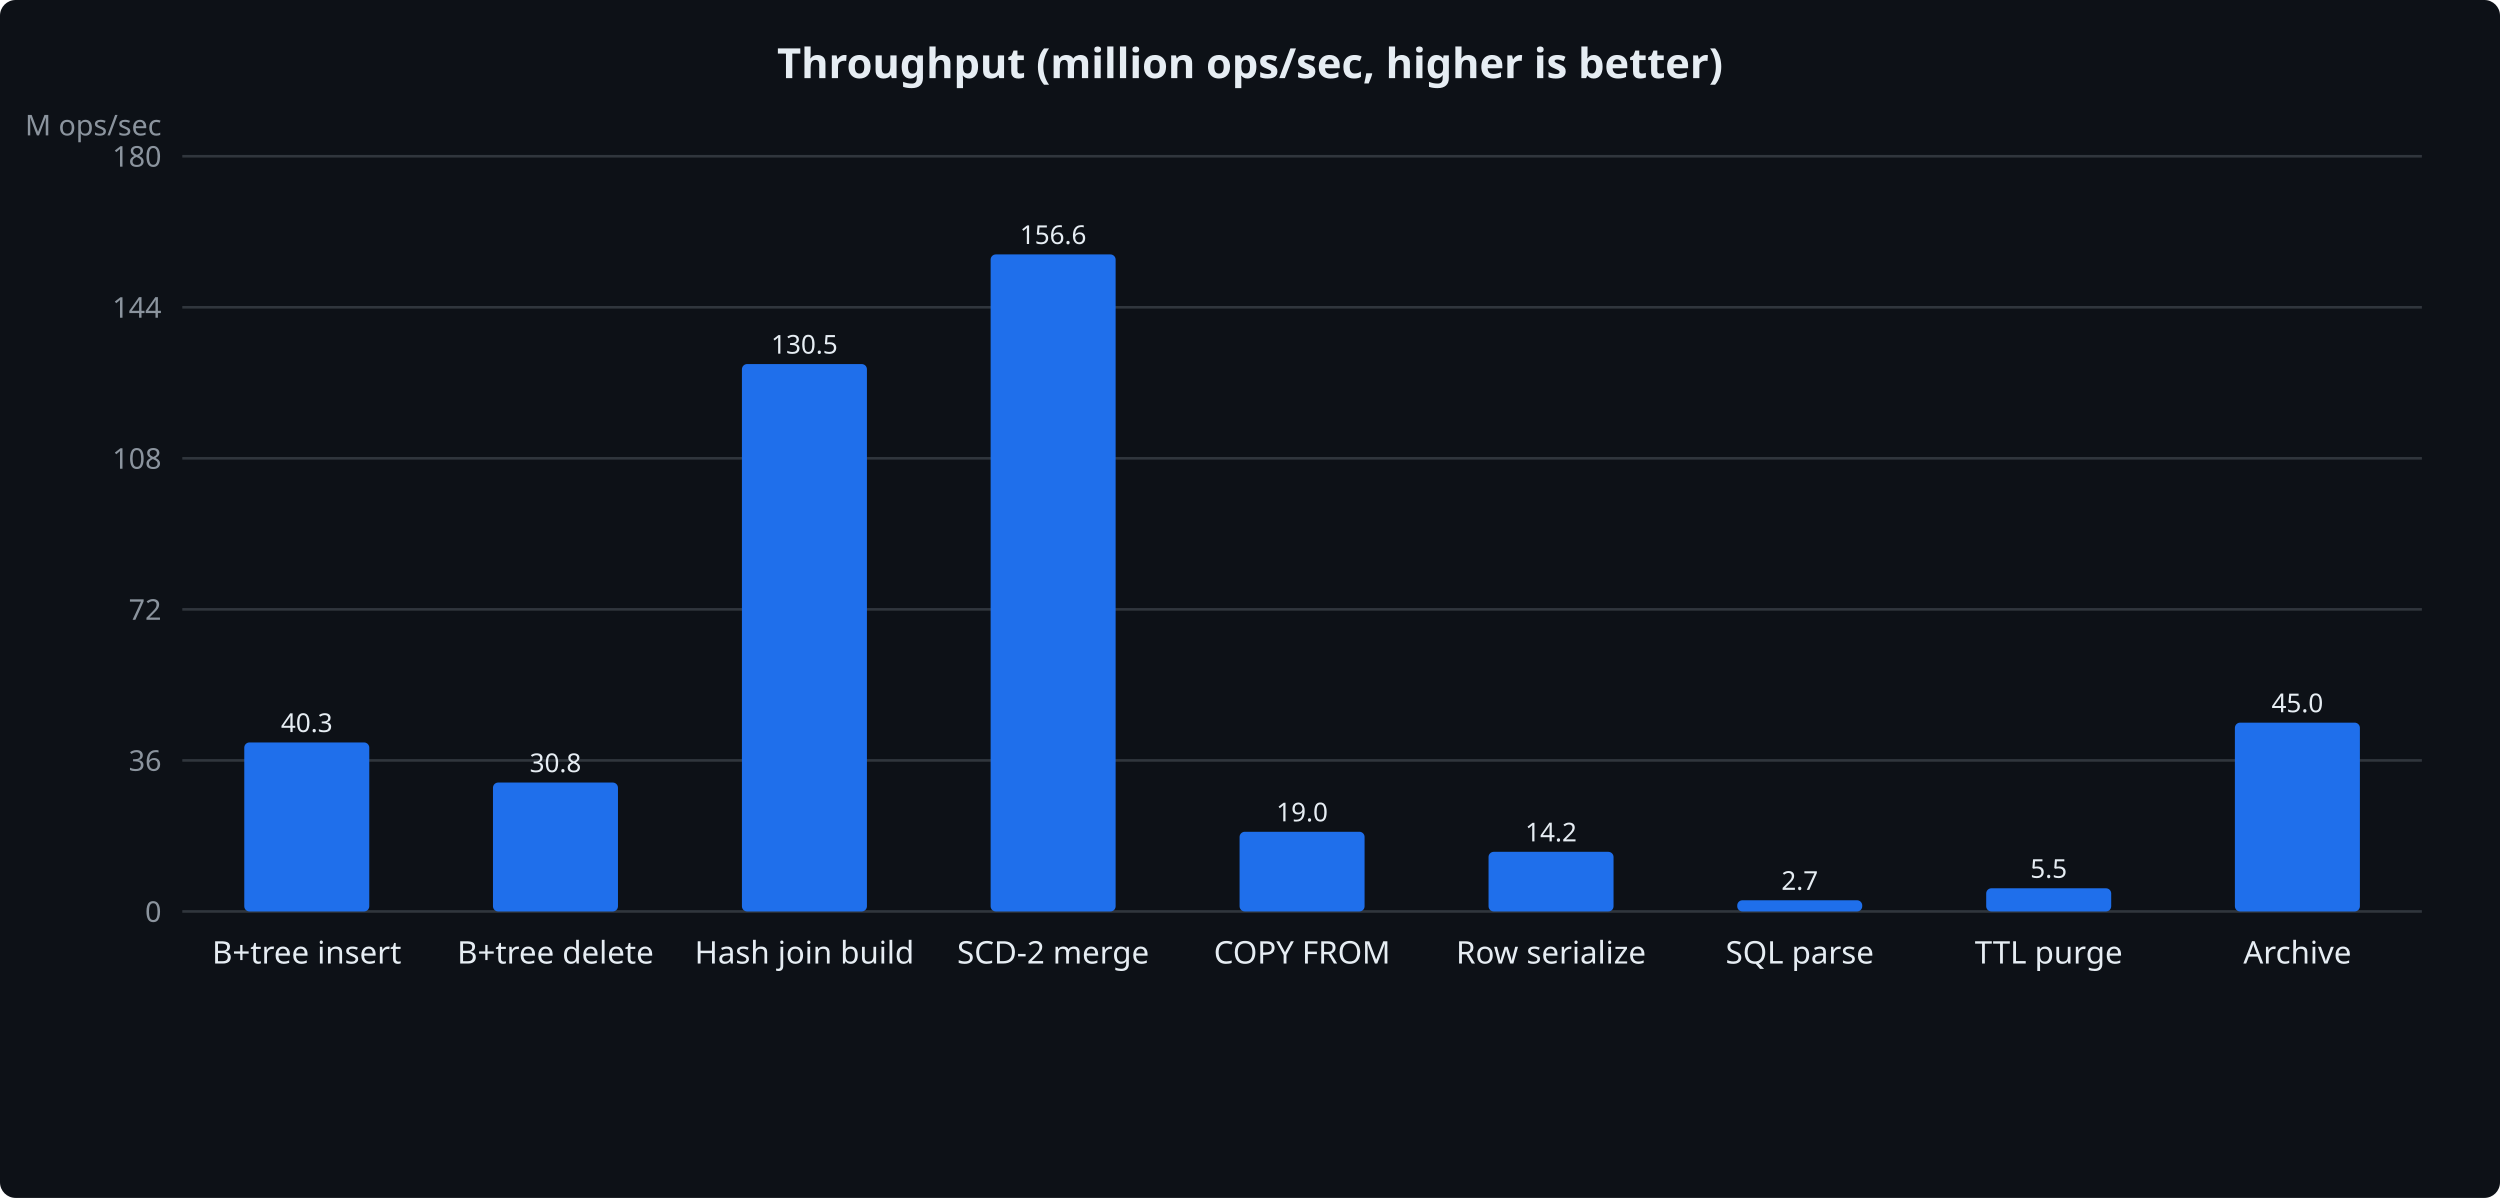
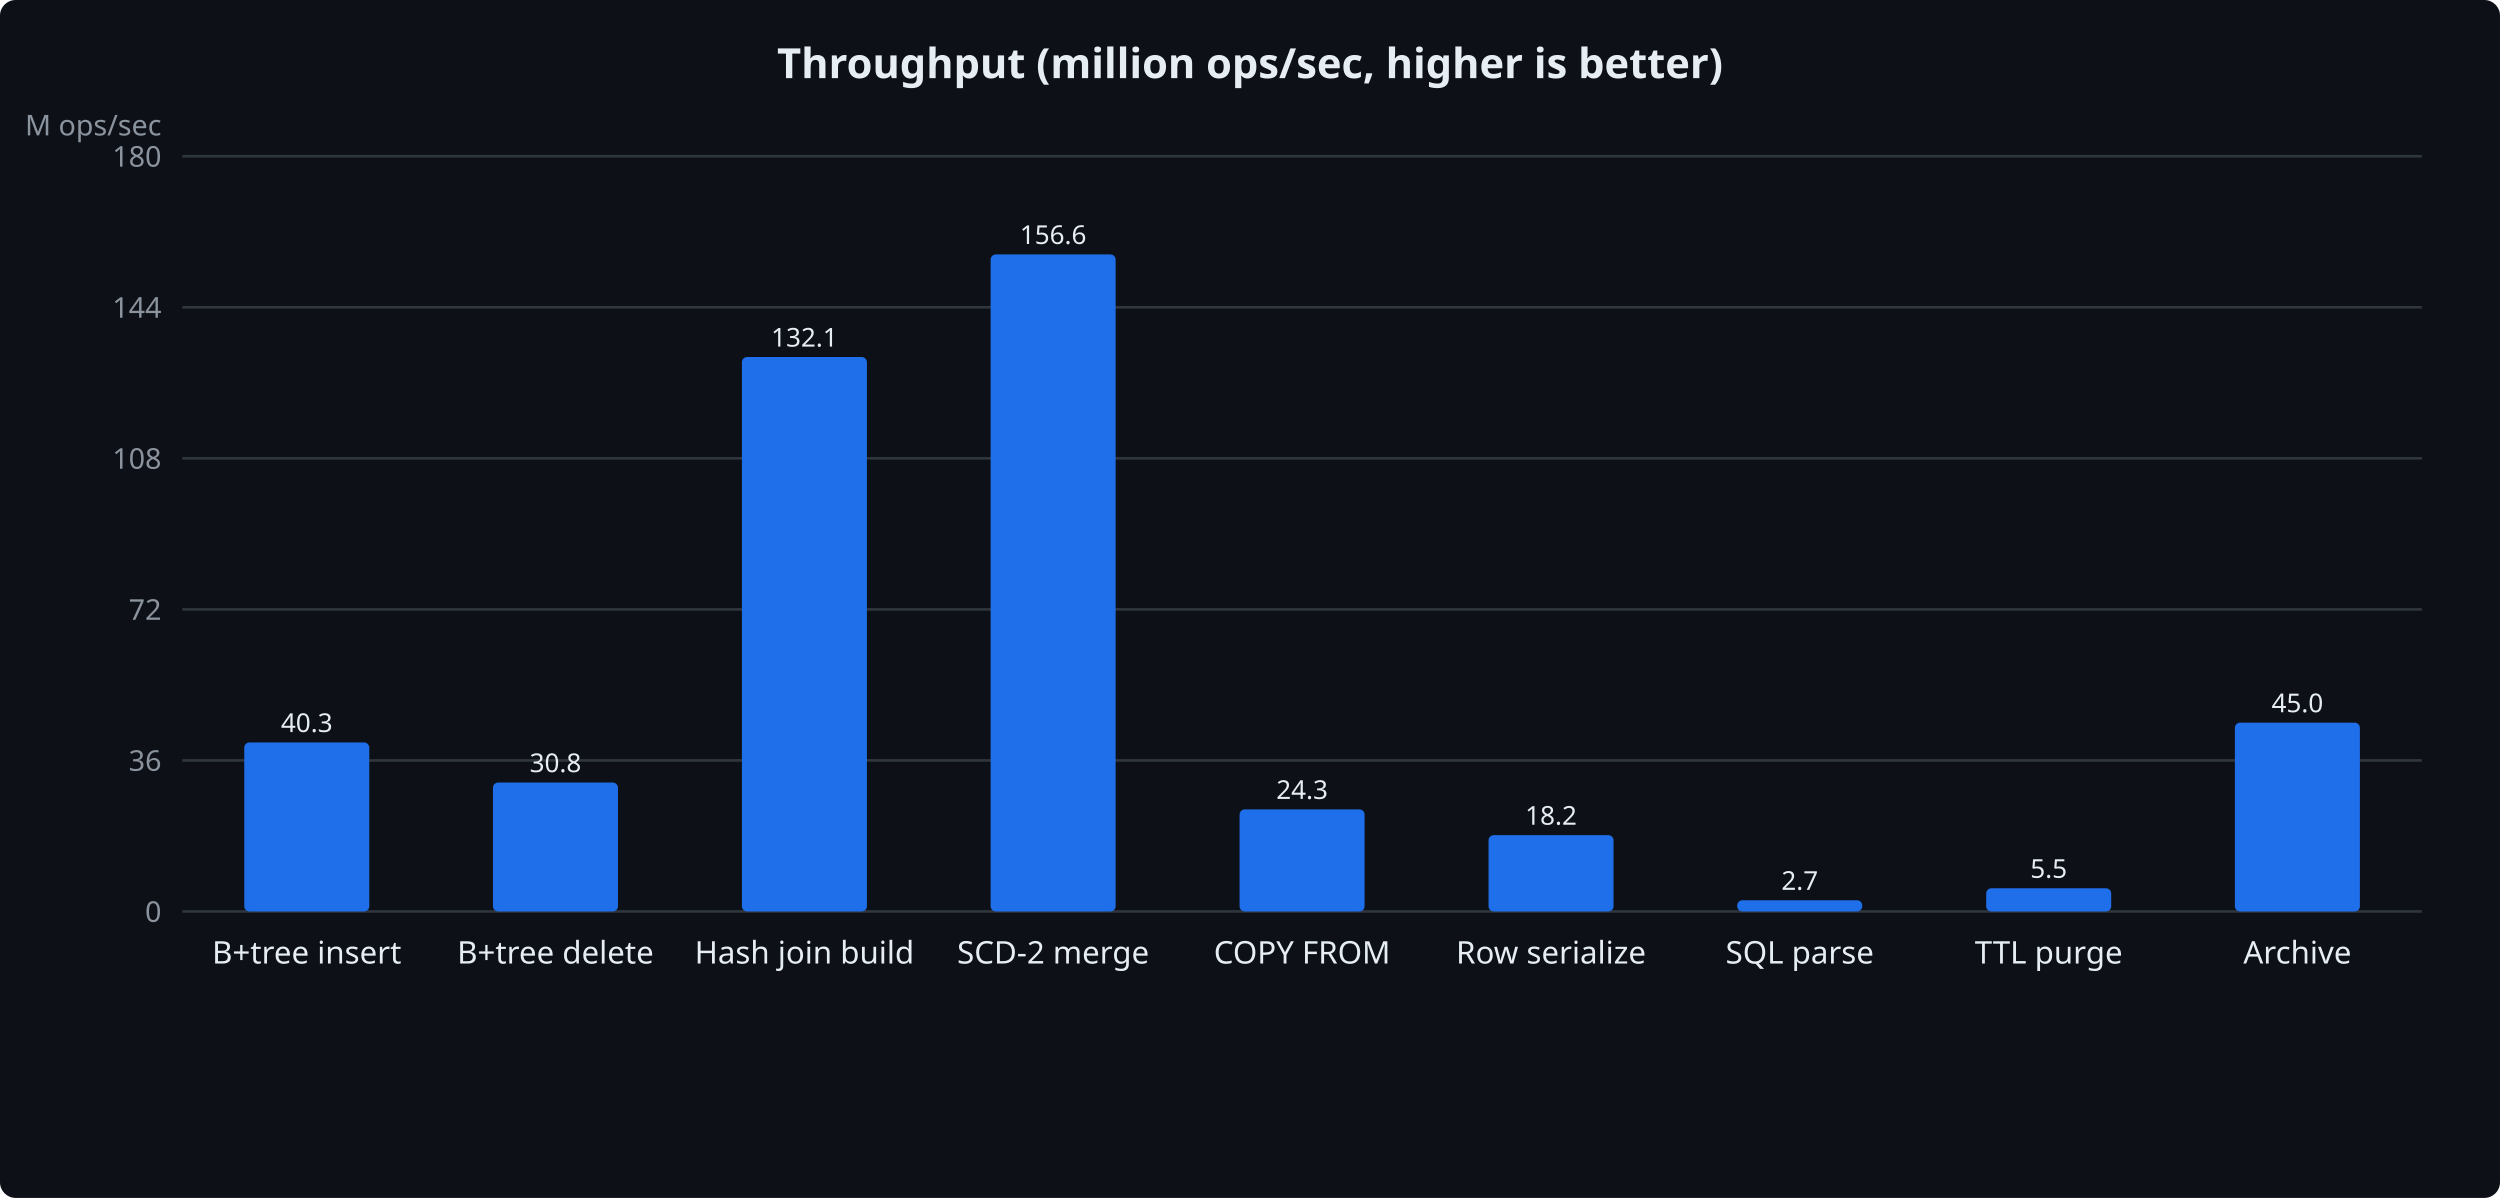
<svg xmlns="http://www.w3.org/2000/svg" viewBox="0 0 960 460" width="100%" font-family="ui-sans-serif, system-ui, sans-serif">
  <rect width="960" height="460" fill="#0d1117" rx="6" />
  <text x="480.0" y="30" text-anchor="middle" fill="#e6edf3" font-size="16" font-weight="600">Throughput (million ops/sec, higher is better)</text>
  <line x1="70" y1="350.0" x2="930" y2="350.0" stroke="#30363d" stroke-width="1" />
  <text x="62" y="354.0" text-anchor="end" fill="#8b949e" font-size="11">0</text>
  <line x1="70" y1="292.0" x2="930" y2="292.0" stroke="#30363d" stroke-width="1" />
  <text x="62" y="296.0" text-anchor="end" fill="#8b949e" font-size="11">36</text>
  <line x1="70" y1="234.0" x2="930" y2="234.0" stroke="#30363d" stroke-width="1" />
  <text x="62" y="238.0" text-anchor="end" fill="#8b949e" font-size="11">72</text>
  <line x1="70" y1="176.0" x2="930" y2="176.0" stroke="#30363d" stroke-width="1" />
  <text x="62" y="180.0" text-anchor="end" fill="#8b949e" font-size="11">108</text>
  <line x1="70" y1="118.0" x2="930" y2="118.0" stroke="#30363d" stroke-width="1" />
  <text x="62" y="122.0" text-anchor="end" fill="#8b949e" font-size="11">144</text>
  <line x1="70" y1="60.0" x2="930" y2="60.0" stroke="#30363d" stroke-width="1" />
  <text x="62" y="64.0" text-anchor="end" fill="#8b949e" font-size="11">180</text>
  <text x="62" y="52" text-anchor="end" fill="#8b949e" font-size="11">M ops/sec</text>
  <rect x="93.8" y="285.1" width="48.0" height="64.9" fill="#1f6feb" rx="2" />
  <text x="117.8" y="281.1" text-anchor="middle" fill="#e6edf3" font-size="10">40.3</text>
  <text x="117.8" y="370" text-anchor="middle" fill="#e6edf3" font-size="12">B+tree insert</text>
  <rect x="189.3" y="300.5" width="48.0" height="49.5" fill="#1f6feb" rx="2" />
  <text x="213.3" y="296.5" text-anchor="middle" fill="#e6edf3" font-size="10">30.8</text>
  <text x="213.3" y="370" text-anchor="middle" fill="#e6edf3" font-size="12">B+tree delete</text>
-   <rect x="284.9" y="139.8" width="48.0" height="210.2" fill="#1f6feb" rx="2" />
-   <text x="308.9" y="135.8" text-anchor="middle" fill="#e6edf3" font-size="10">130.5</text>
+   <rect x="284.9" y="137.1" width="48.0" height="212.9" fill="#1f6feb" rx="2" />
+   <text x="308.9" y="133.1" text-anchor="middle" fill="#e6edf3" font-size="10">132.1</text>
  <text x="308.9" y="370" text-anchor="middle" fill="#e6edf3" font-size="12">Hash join build</text>
  <rect x="380.4" y="97.7" width="48.0" height="252.3" fill="#1f6feb" rx="2" />
  <text x="404.4" y="93.7" text-anchor="middle" fill="#e6edf3" font-size="10">156.6</text>
  <text x="404.4" y="370" text-anchor="middle" fill="#e6edf3" font-size="12">SCD-2 merge</text>
-   <rect x="476.0" y="319.4" width="48.0" height="30.6" fill="#1f6feb" rx="2" />
-   <text x="500.0" y="315.4" text-anchor="middle" fill="#e6edf3" font-size="10">19.0</text>
+   <rect x="476.0" y="310.8" width="48.0" height="39.2" fill="#1f6feb" rx="2" />
+   <text x="500.0" y="306.8" text-anchor="middle" fill="#e6edf3" font-size="10">24.3</text>
  <text x="500.0" y="370" text-anchor="middle" fill="#e6edf3" font-size="12">COPY FROM</text>
-   <rect x="571.6" y="327.1" width="48.0" height="22.9" fill="#1f6feb" rx="2" />
-   <text x="595.6" y="323.1" text-anchor="middle" fill="#e6edf3" font-size="10">14.2</text>
+   <rect x="571.6" y="320.7" width="48.0" height="29.3" fill="#1f6feb" rx="2" />
+   <text x="595.6" y="316.7" text-anchor="middle" fill="#e6edf3" font-size="10">18.2</text>
  <text x="595.6" y="370" text-anchor="middle" fill="#e6edf3" font-size="12">Row serialize</text>
  <rect x="667.1" y="345.7" width="48.0" height="4.3" fill="#1f6feb" rx="2" />
  <text x="691.1" y="341.7" text-anchor="middle" fill="#e6edf3" font-size="10">2.7</text>
  <text x="691.1" y="370" text-anchor="middle" fill="#e6edf3" font-size="12">SQL parse</text>
  <rect x="762.7" y="341.1" width="48.0" height="8.9" fill="#1f6feb" rx="2" />
  <text x="786.7" y="337.1" text-anchor="middle" fill="#e6edf3" font-size="10">5.5</text>
  <text x="786.7" y="370" text-anchor="middle" fill="#e6edf3" font-size="12">TTL purge</text>
  <rect x="858.2" y="277.5" width="48.0" height="72.5" fill="#1f6feb" rx="2" />
  <text x="882.2" y="273.5" text-anchor="middle" fill="#e6edf3" font-size="10">45.0</text>
  <text x="882.2" y="370" text-anchor="middle" fill="#e6edf3" font-size="12">Archive</text>
</svg>
